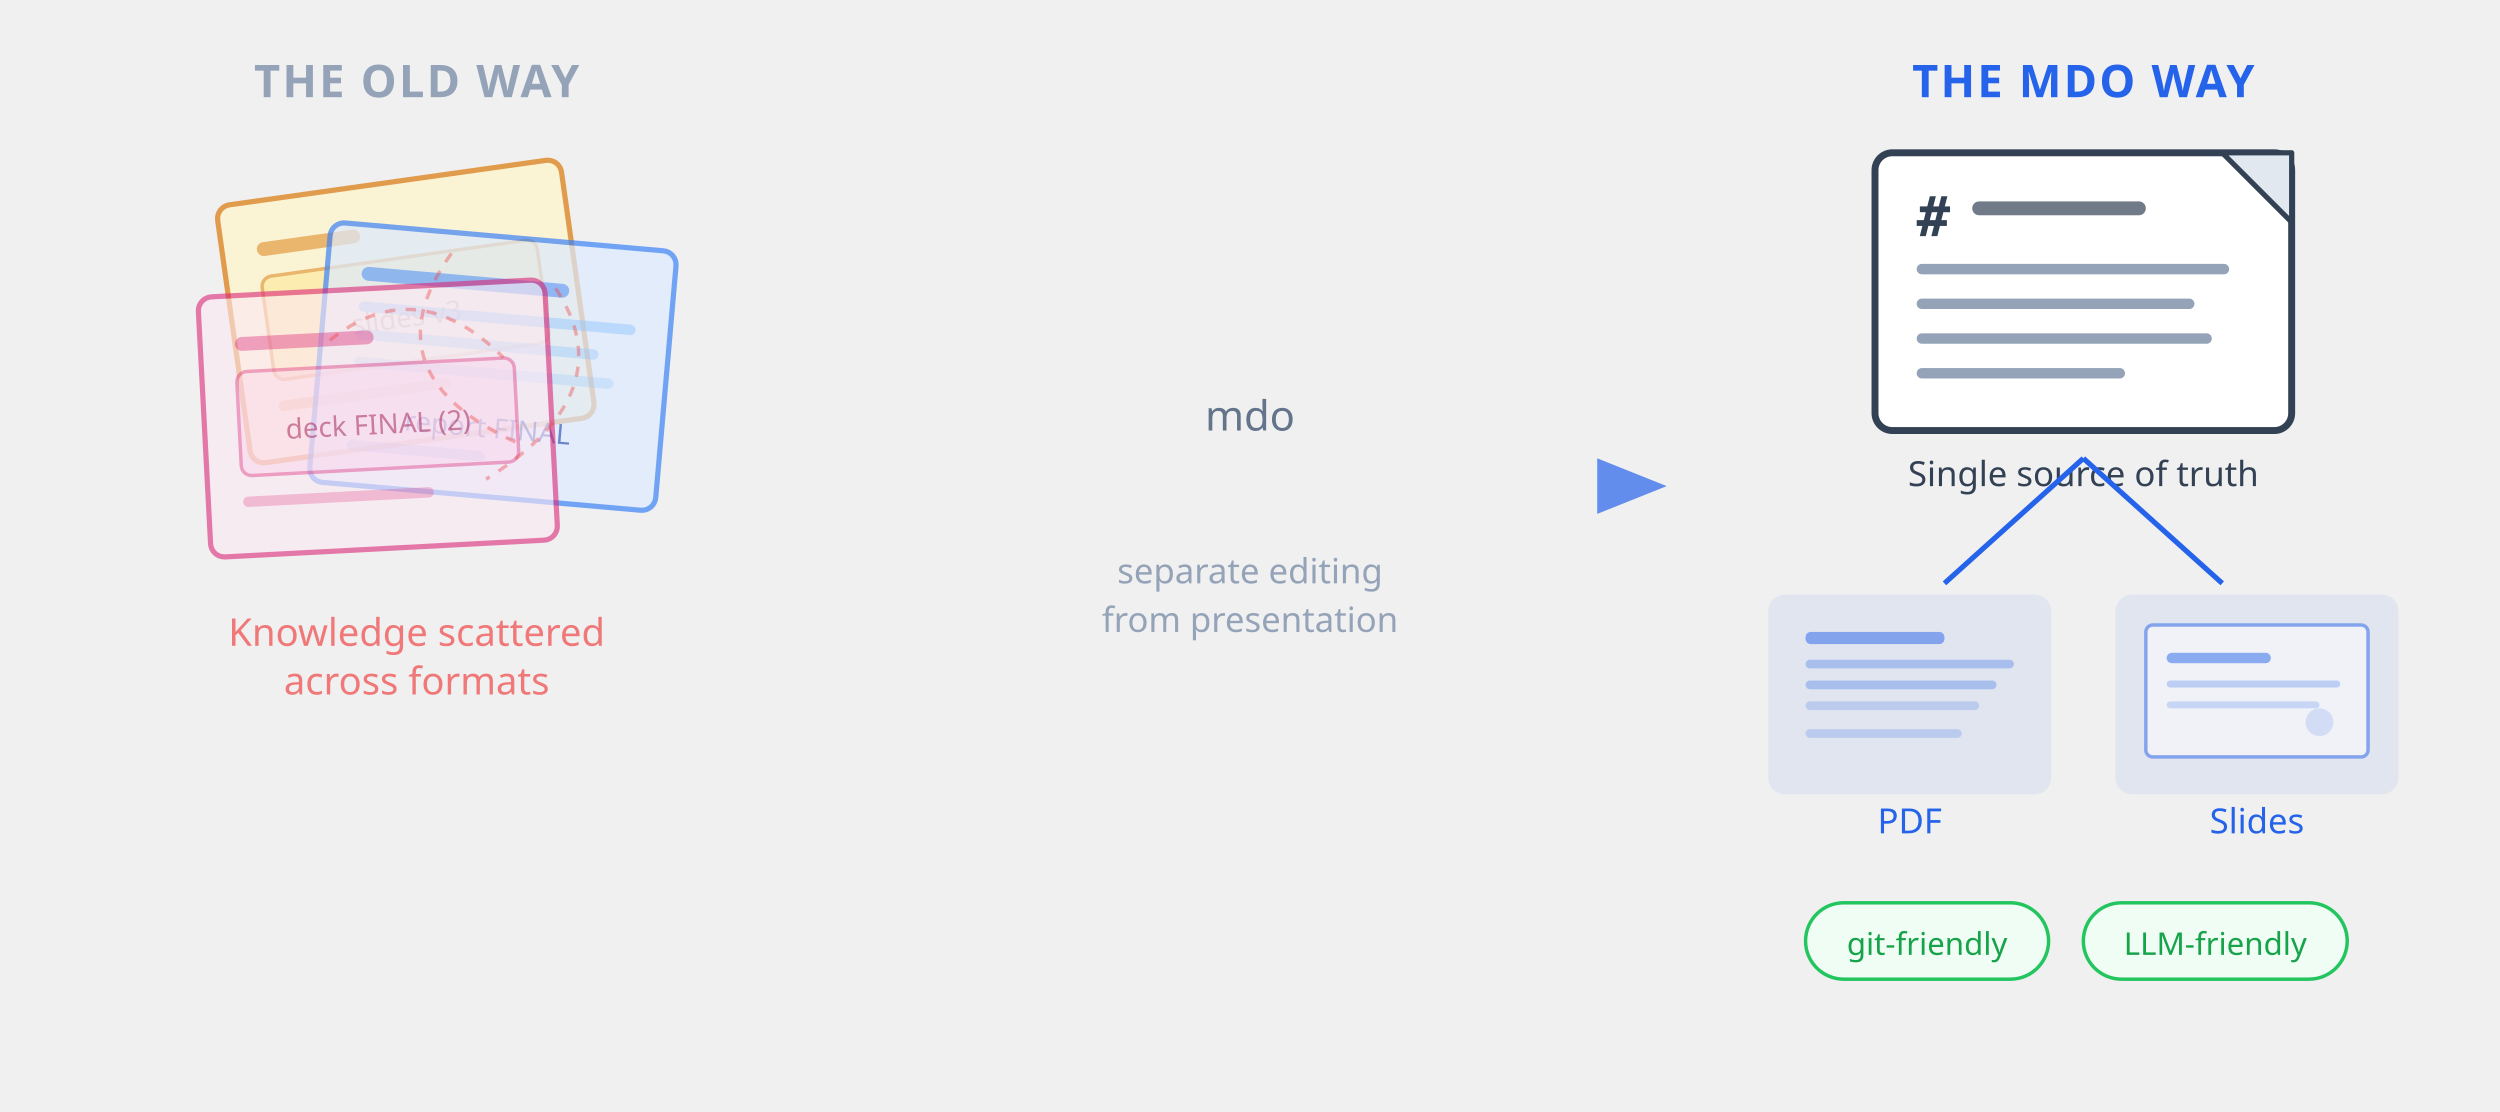
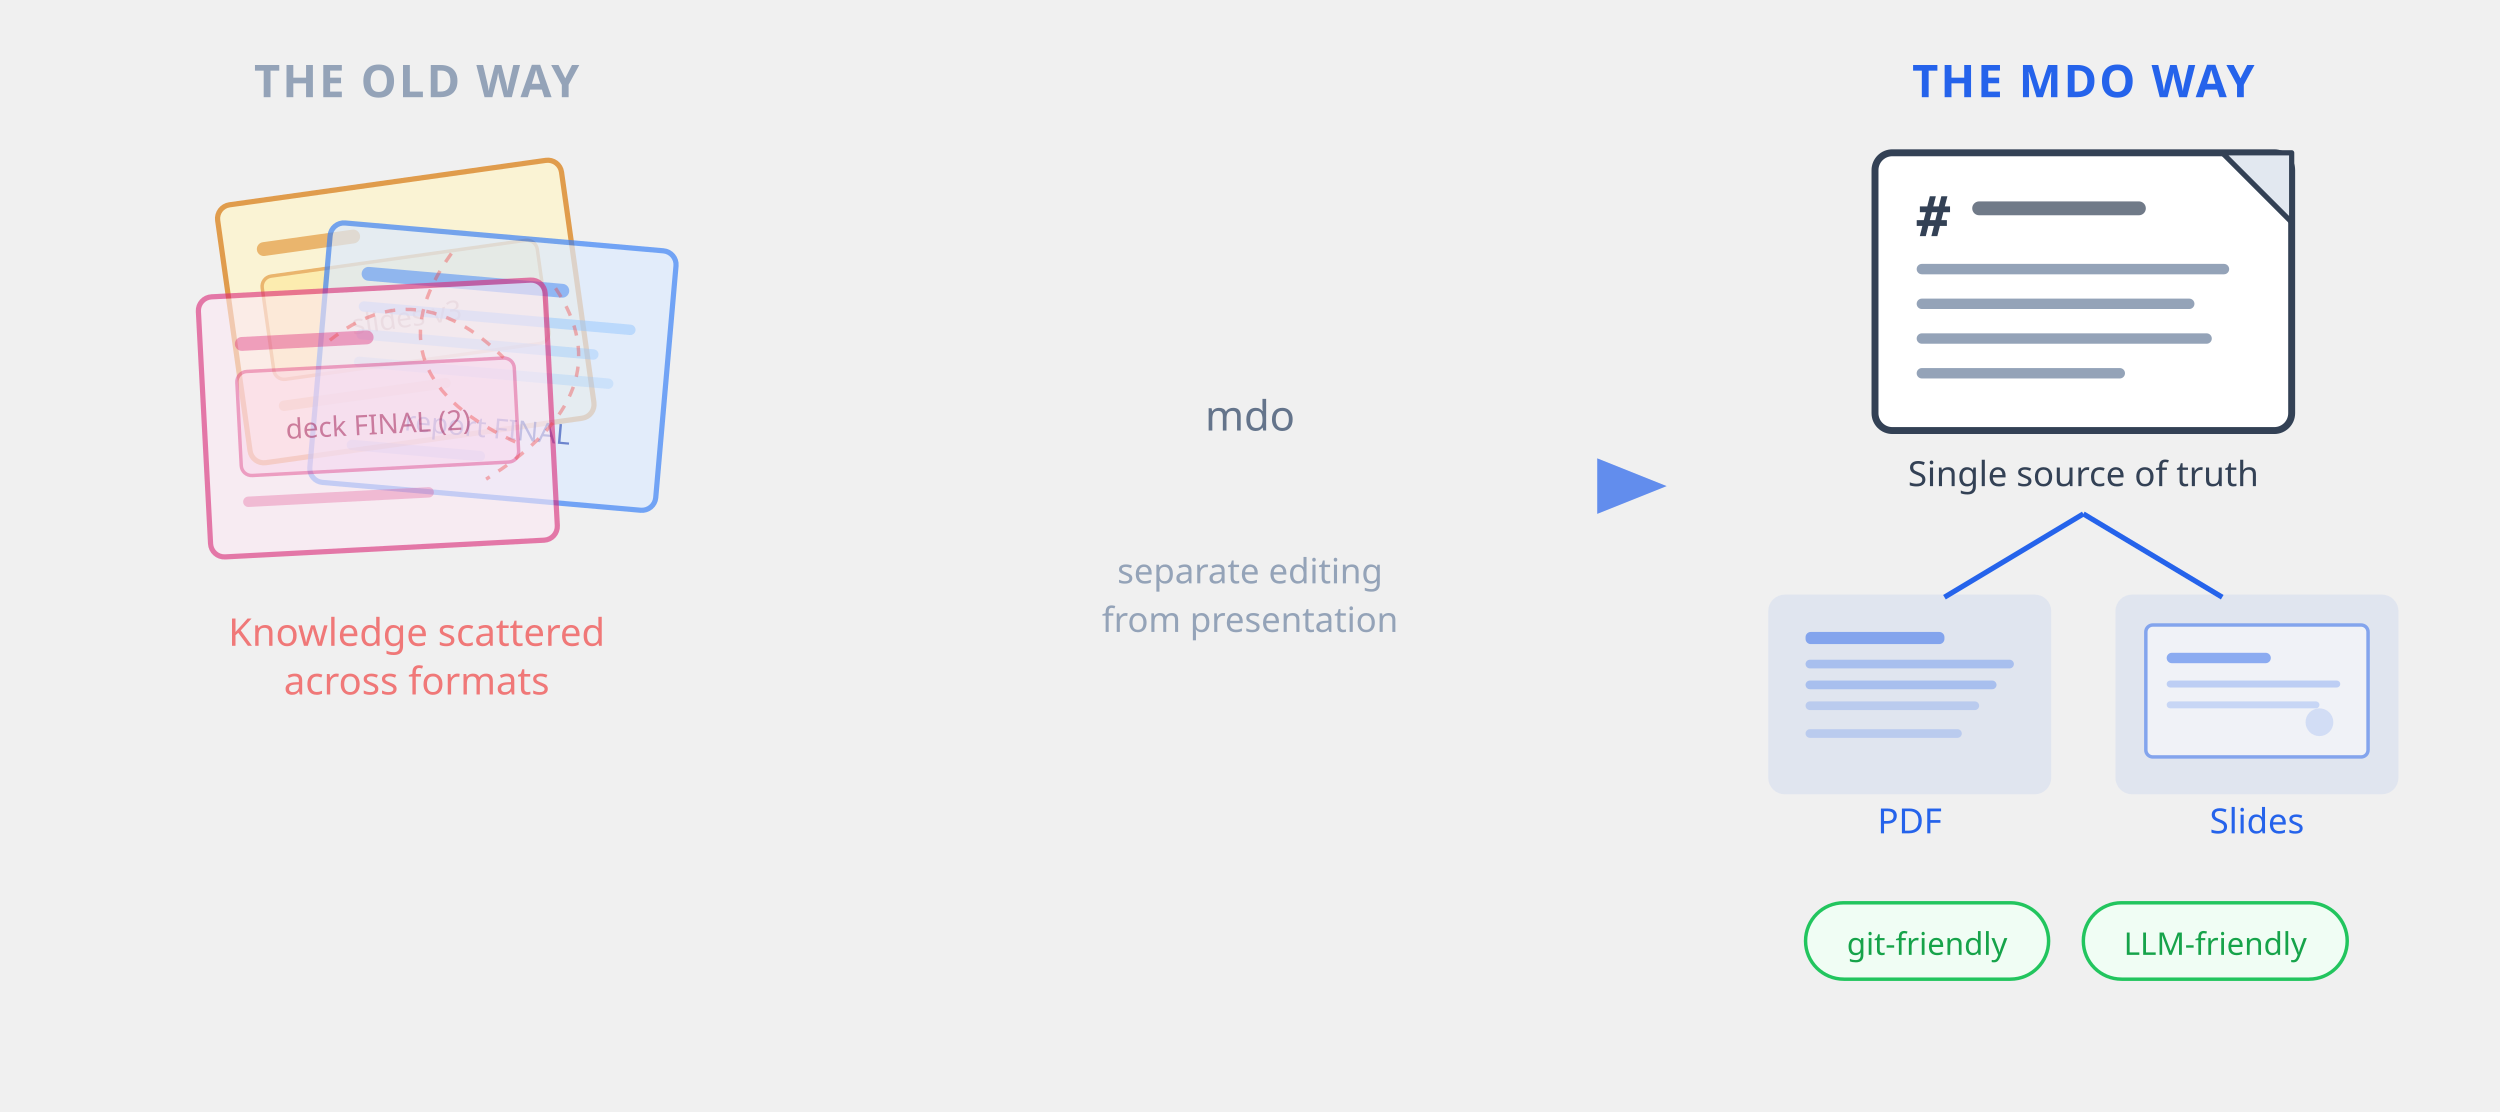
<svg xmlns="http://www.w3.org/2000/svg" width="720" height="320" viewBox="0 0 720 320" fill="none">
  <defs>
    <linearGradient id="arrow-grad" x1="0" y1="0" x2="1" y2="0">
      <stop offset="0%" stop-color="#94a3b8" />
      <stop offset="100%" stop-color="#2563EB" />
    </linearGradient>
  </defs>
  <g transform="translate(40, 28)">
    <text x="80" y="0" font-family="system-ui, sans-serif" font-size="13" fill="#94a3b8" text-anchor="middle" font-weight="600" letter-spacing="0.05em">THE OLD WAY</text>
    <g transform="translate(30, 24) rotate(-8, 50, 60)">
      <rect width="100" height="75" rx="4" fill="#fef3c7" stroke="#d97706" stroke-width="1.5" opacity="0.7" />
      <rect x="10" y="12" width="30" height="4" rx="2" fill="#d97706" opacity="0.5" />
      <rect x="10" y="22" width="80" height="30" rx="3" fill="#fde68a" stroke="#d97706" stroke-width="1" opacity="0.5" />
      <text x="50" y="42" font-family="system-ui, sans-serif" font-size="8" fill="#92400e" text-anchor="middle" opacity="0.6">slides v3</text>
      <rect x="10" y="58" width="50" height="3" rx="1.5" fill="#d97706" opacity="0.3" />
    </g>
    <g transform="translate(50, 40) rotate(5, 50, 60)">
      <rect width="100" height="75" rx="4" fill="#dbeafe" stroke="#3b82f6" stroke-width="1.5" opacity="0.7" />
      <rect x="10" y="12" width="60" height="4" rx="2" fill="#3b82f6" opacity="0.5" />
      <rect x="10" y="22" width="80" height="3" rx="1.5" fill="#93c5fd" opacity="0.5" />
      <rect x="10" y="30" width="70" height="3" rx="1.5" fill="#93c5fd" opacity="0.4" />
      <rect x="10" y="38" width="75" height="3" rx="1.5" fill="#93c5fd" opacity="0.3" />
      <text x="50" y="58" font-family="system-ui, sans-serif" font-size="8" fill="#1e40af" text-anchor="middle" opacity="0.6">report FINAL</text>
      <rect x="10" y="62" width="40" height="3" rx="1.5" fill="#3b82f6" opacity="0.2" />
    </g>
    <g transform="translate(20, 55) rotate(-3, 50, 60)">
      <rect width="100" height="75" rx="4" fill="#fce7f3" stroke="#db2777" stroke-width="1.5" opacity="0.6" />
      <rect x="10" y="12" width="40" height="4" rx="2" fill="#db2777" opacity="0.4" />
      <rect x="10" y="22" width="80" height="30" rx="3" fill="#fbcfe8" stroke="#db2777" stroke-width="1" opacity="0.4" />
      <text x="50" y="42" font-family="system-ui, sans-serif" font-size="8" fill="#9d174d" text-anchor="middle" opacity="0.5">deck FINAL (2)</text>
      <rect x="10" y="58" width="55" height="3" rx="1.5" fill="#db2777" opacity="0.25" />
    </g>
    <path d="M55 70 Q80 50 105 75" stroke="#ef4444" stroke-width="1" stroke-dasharray="3 3" opacity="0.4" fill="none" />
    <path d="M90 45 Q65 80 110 100" stroke="#ef4444" stroke-width="1" stroke-dasharray="3 3" opacity="0.4" fill="none" />
    <path d="M120 55 Q140 85 100 110" stroke="#ef4444" stroke-width="1" stroke-dasharray="3 3" opacity="0.4" fill="none" />
    <text x="80" y="158" font-family="system-ui, sans-serif" font-size="11" fill="#ef4444" text-anchor="middle" opacity="0.7">Knowledge scattered</text>
    <text x="80" y="172" font-family="system-ui, sans-serif" font-size="11" fill="#ef4444" text-anchor="middle" opacity="0.7">across formats</text>
  </g>
  <g transform="translate(240, 100)">
    <line x1="0" y1="40" x2="220" y2="40" stroke="url(#arrow-grad)" stroke-width="2" stroke-dasharray="6 4" />
    <polygon points="220,32 240,40 220,48" fill="#2563EB" opacity="0.7" />
    <text x="120" y="24" font-family="system-ui, sans-serif" font-size="12" fill="#64748b" text-anchor="middle" font-weight="500">mdo</text>
    <text x="120" y="68" font-family="system-ui, sans-serif" font-size="10" fill="#94a3b8" text-anchor="middle">separate editing</text>
    <text x="120" y="82" font-family="system-ui, sans-serif" font-size="10" fill="#94a3b8" text-anchor="middle">from presentation</text>
  </g>
  <g transform="translate(500, 28)">
    <text x="100" y="0" font-family="system-ui, sans-serif" font-size="13" fill="#2563EB" text-anchor="middle" font-weight="600" letter-spacing="0.05em">THE MDO WAY</text>
    <g transform="translate(40, 16)">
      <rect x="0" y="0" width="120" height="80" rx="5" fill="white" stroke="#334155" stroke-width="2" />
      <path d="M100 0 L120 0 L120 20 Z" fill="#e2e8f0" stroke="#334155" stroke-width="1.5" stroke-linejoin="round" />
      <text x="12" y="24" font-family="monospace" font-weight="bold" font-size="16" fill="#334155">#</text>
      <rect x="28" y="14" width="50" height="4" rx="2" fill="#334155" opacity="0.7" />
      <rect x="12" y="32" width="90" height="3" rx="1.5" fill="#94a3b8" />
      <rect x="12" y="42" width="80" height="3" rx="1.5" fill="#94a3b8" />
      <rect x="12" y="52" width="85" height="3" rx="1.5" fill="#94a3b8" />
      <rect x="12" y="62" width="60" height="3" rx="1.5" fill="#94a3b8" />
      <text x="60" y="96" font-family="system-ui, sans-serif" font-size="10" fill="#334155" text-anchor="middle" font-weight="500">Single source of truth</text>
    </g>
-     <path d="M100 104 L60 140" stroke="#2563EB" stroke-width="1.5" fill="none" />
-     <path d="M100 104 L140 140" stroke="#2563EB" stroke-width="1.5" fill="none" />
+     <path d="M100 120 L60 144" stroke="#2563EB" stroke-width="1.5" fill="none" />
+     <path d="M100 120 L140 144" stroke="#2563EB" stroke-width="1.5" fill="none" />
    <g transform="translate(10, 144)">
      <rect width="80" height="56" rx="4" fill="#2563EB" opacity="0.08" stroke="#2563EB" stroke-width="1.5" />
      <rect x="10" y="10" width="40" height="3.5" rx="1.5" fill="#2563EB" opacity="0.5" />
      <rect x="10" y="18" width="60" height="2.5" rx="1.25" fill="#2563EB" opacity="0.3" />
      <rect x="10" y="24" width="55" height="2.5" rx="1.25" fill="#2563EB" opacity="0.3" />
      <rect x="10" y="30" width="50" height="2.5" rx="1.25" fill="#2563EB" opacity="0.2" />
      <rect x="10" y="38" width="45" height="2.5" rx="1.25" fill="#2563EB" opacity="0.2" />
      <text x="40" y="68" font-family="system-ui, sans-serif" font-size="10" fill="#2563EB" text-anchor="middle" font-weight="500">PDF</text>
    </g>
    <g transform="translate(110, 144)">
      <rect width="80" height="56" rx="4" fill="#2563EB" opacity="0.08" stroke="#2563EB" stroke-width="1.5" />
      <rect x="8" y="8" width="64" height="38" rx="2" fill="white" stroke="#2563EB" stroke-width="1" opacity="0.5" />
      <rect x="14" y="16" width="30" height="3" rx="1.5" fill="#2563EB" opacity="0.5" />
      <rect x="14" y="24" width="50" height="2" rx="1" fill="#2563EB" opacity="0.25" />
      <rect x="14" y="30" width="44" height="2" rx="1" fill="#2563EB" opacity="0.2" />
      <circle cx="58" cy="36" r="4" fill="#2563EB" opacity="0.15" />
      <text x="40" y="68" font-family="system-ui, sans-serif" font-size="10" fill="#2563EB" text-anchor="middle" font-weight="500">Slides</text>
    </g>
  </g>
  <g transform="translate(520, 260)">
    <rect x="0" y="0" width="70" height="22" rx="11" fill="#f0fdf4" stroke="#22c55e" stroke-width="1" />
    <text x="35" y="15" font-family="system-ui, sans-serif" font-size="9" fill="#16a34a" text-anchor="middle" font-weight="500">git-friendly</text>
    <rect x="80" y="0" width="76" height="22" rx="11" fill="#f0fdf4" stroke="#22c55e" stroke-width="1" />
    <text x="118" y="15" font-family="system-ui, sans-serif" font-size="9" fill="#16a34a" text-anchor="middle" font-weight="500">LLM-friendly</text>
  </g>
</svg>
